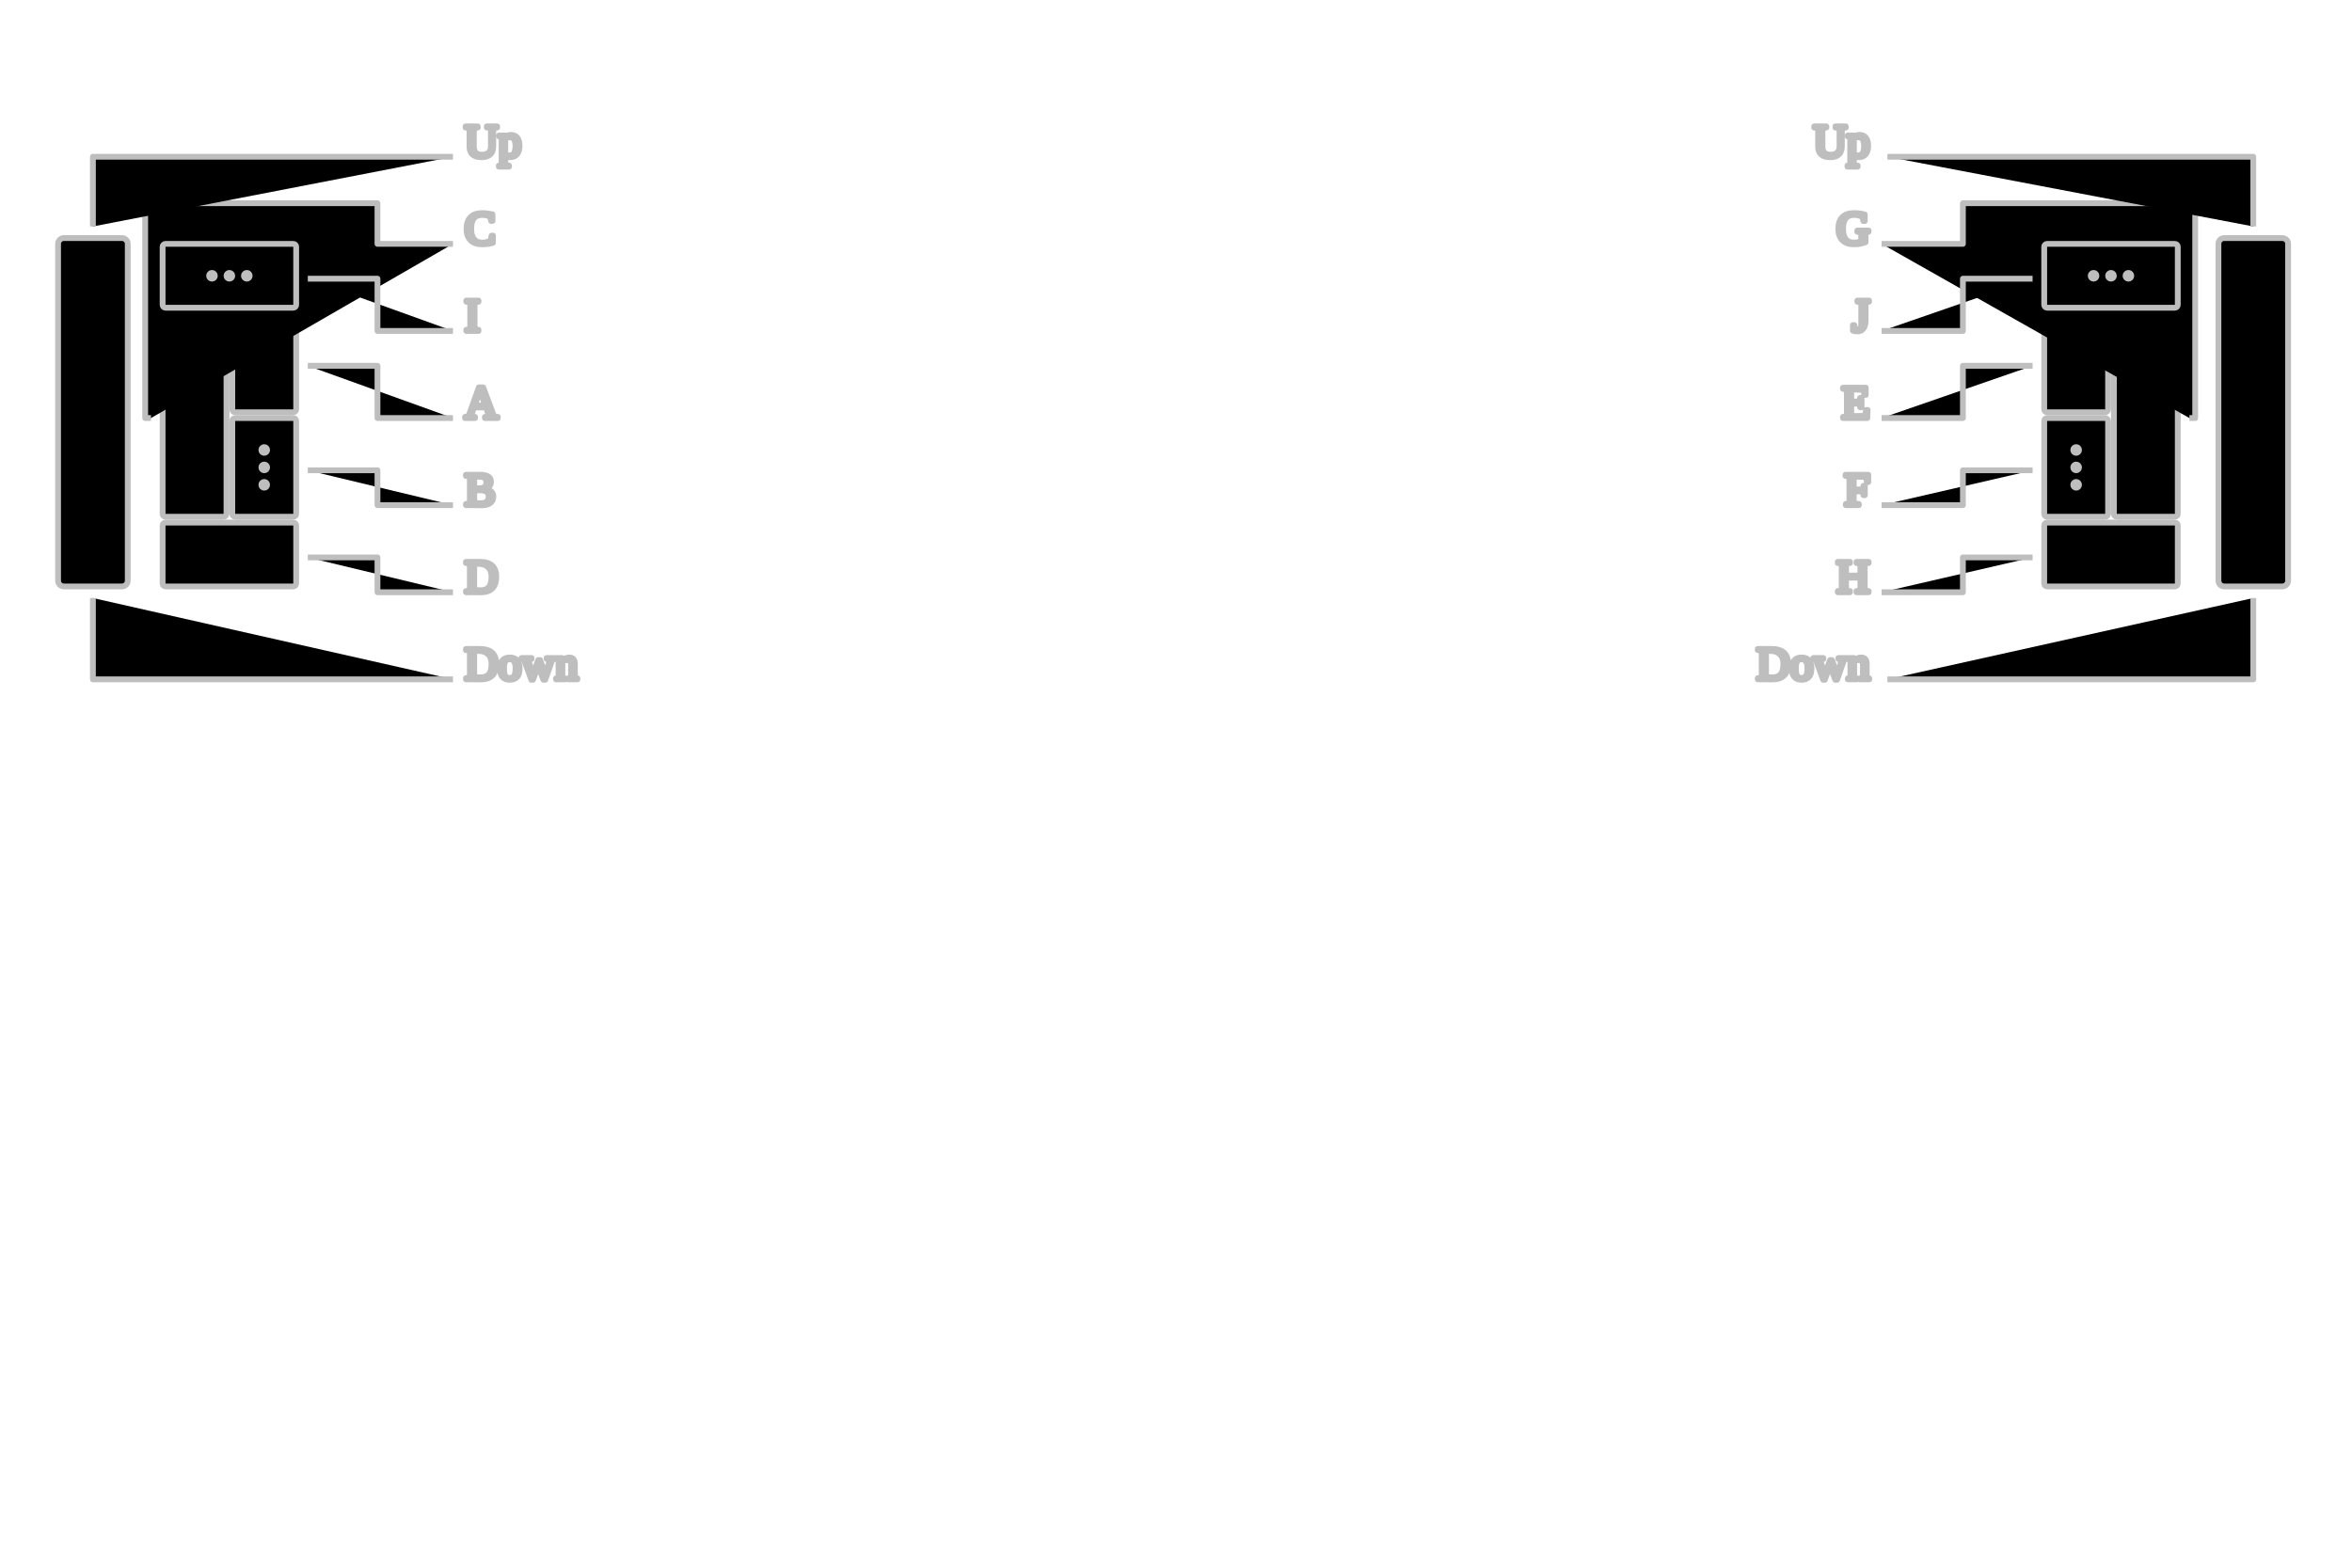
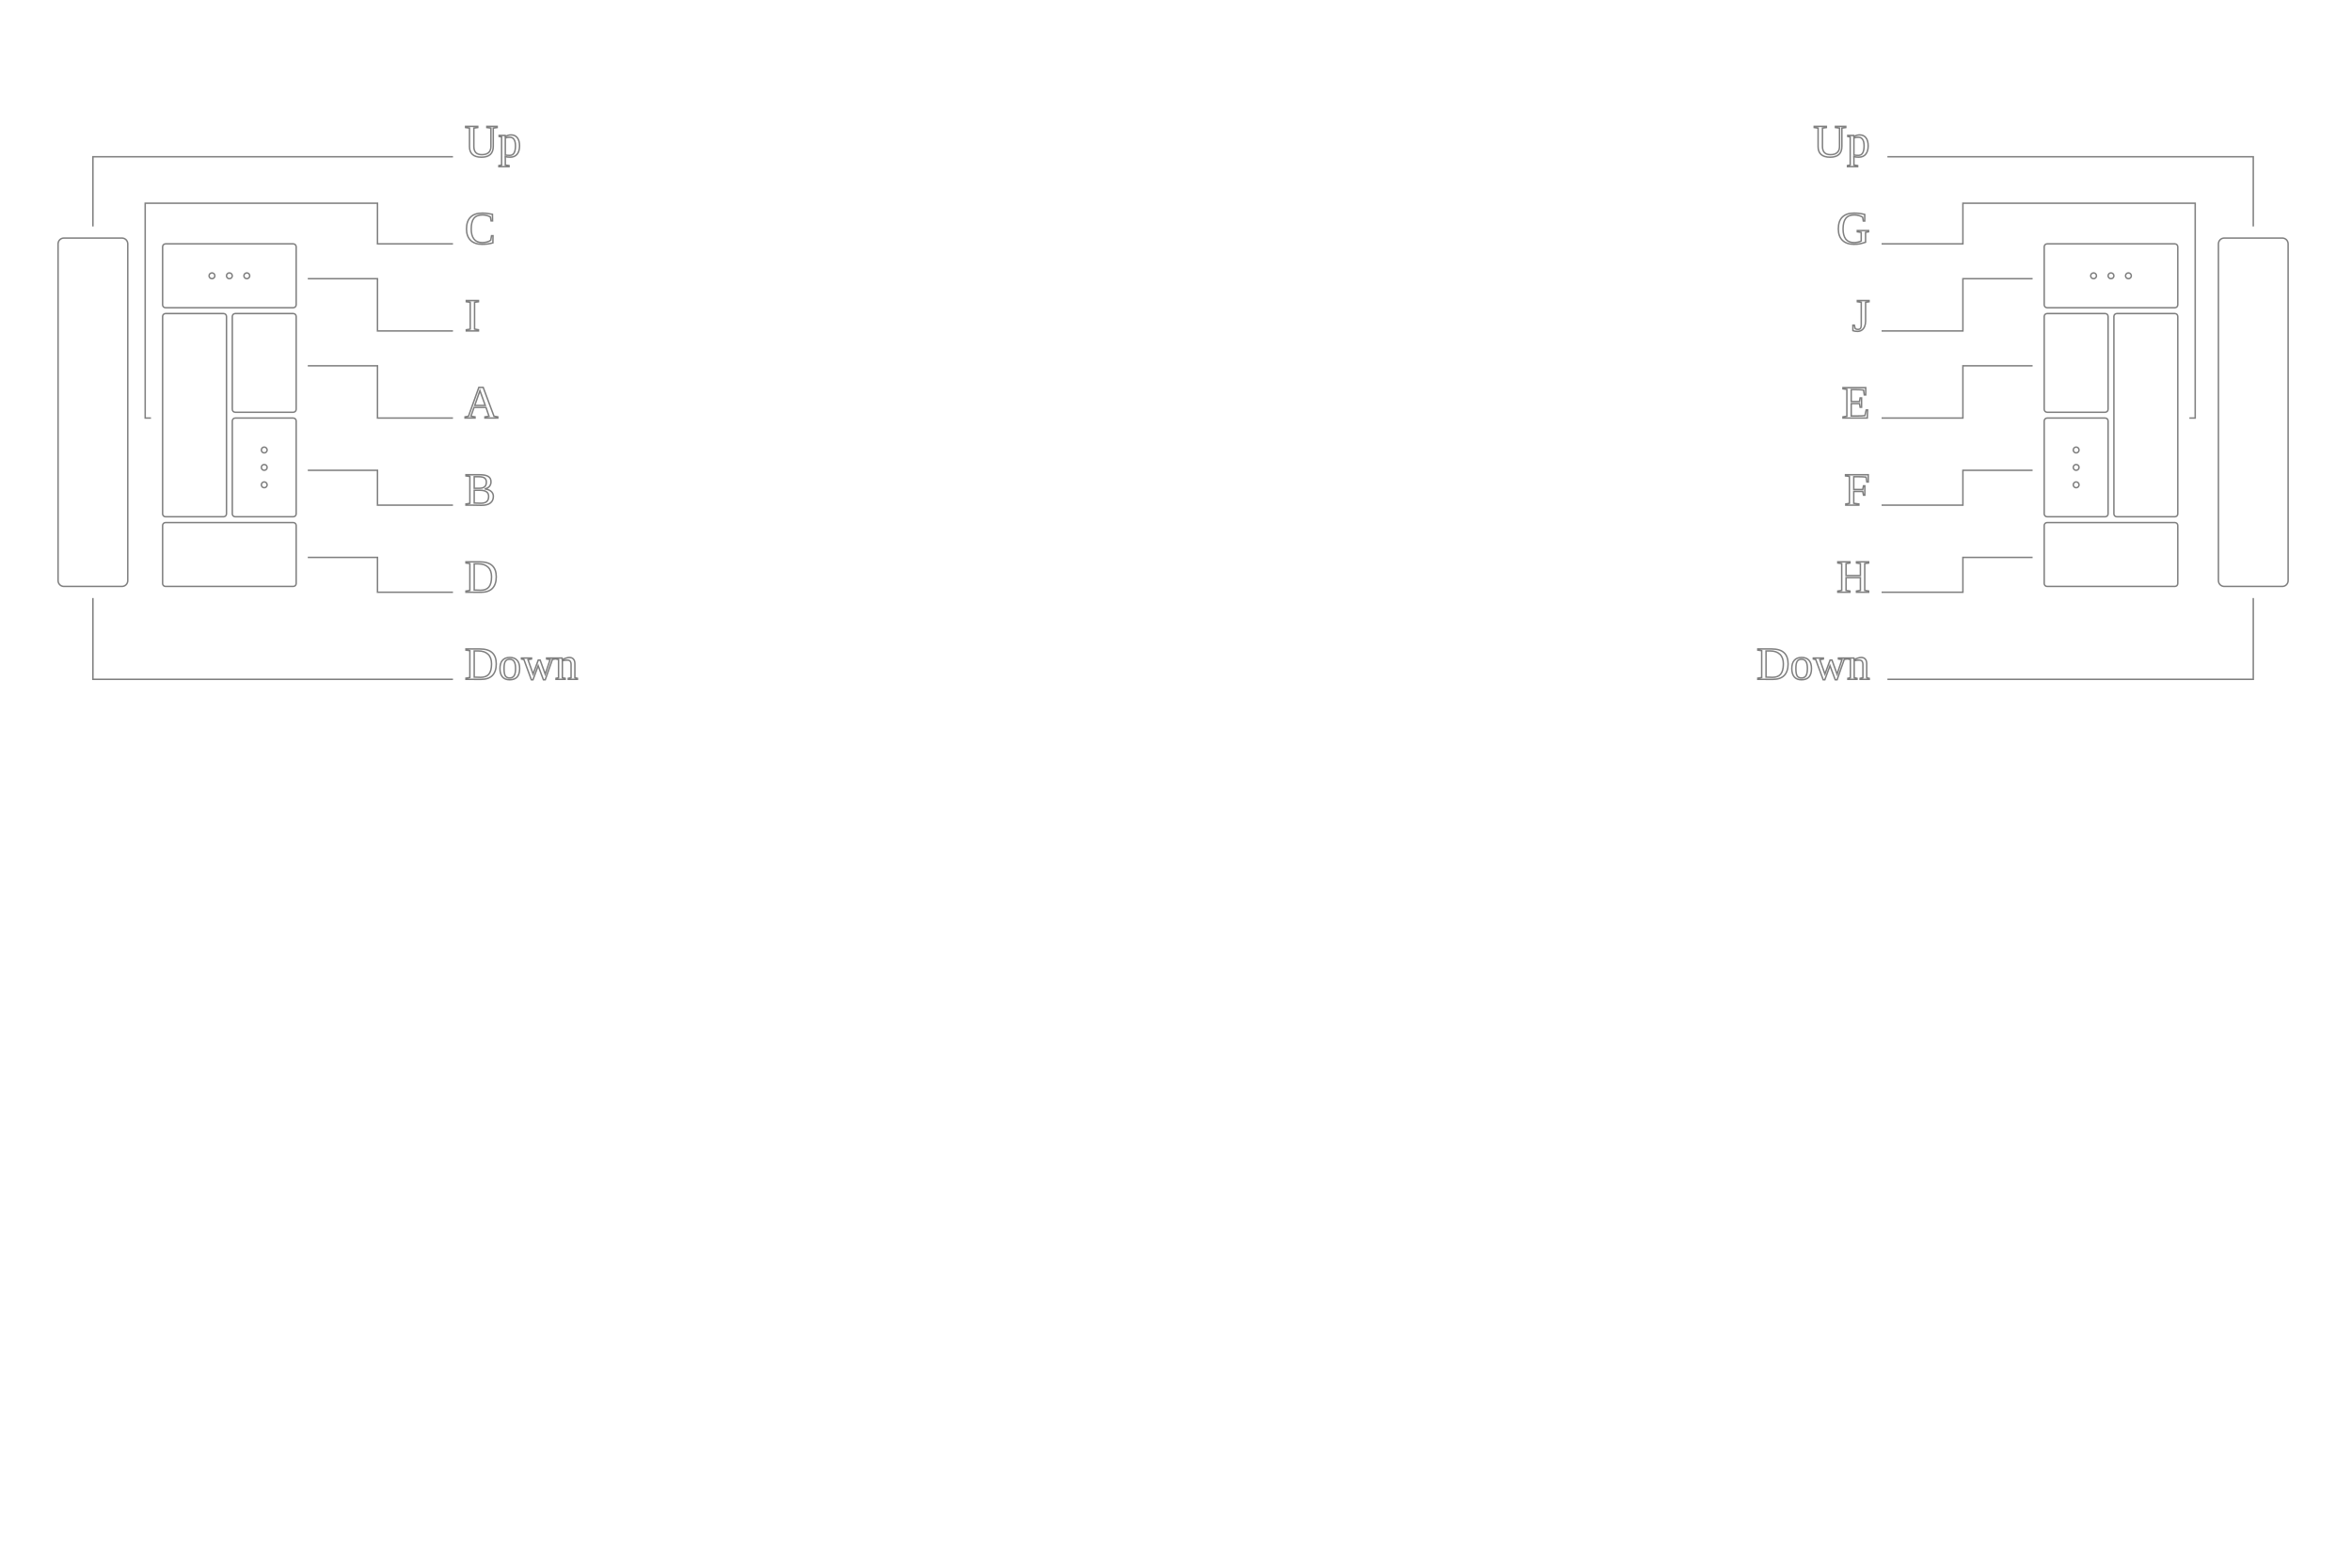
- <svg xmlns="http://www.w3.org/2000/svg" version="1.1" style="color:#000000;stroke:#bebebe;fill:#000000;stroke-linejoin:round;stroke-width:1;font-size:8" id="cintiq-12wx" width="405" height="270">
+ <svg xmlns="http://www.w3.org/2000/svg" version="1.1" style="color:#000000;stroke:#7f7f7f;fill:none;stroke-width:.25;font-size:8" id="cintiq-12wx" width="405" height="270">
  <g>
    <rect id="ButtonA" class="A Button" rx=".5" ry=".5" x="40" y="54" width="11" height="17" />
    <path id="LeaderA" class="A Leader" d="M 53 63 L 65 63 L 65 72 L 78 72" />
    <text id="LabelA" class="A Label" x="80" y="72" style="text-anchor:start;">A</text>
  </g>
  <g>
    <rect id="ButtonB" class="B Button" rx=".5" ry=".5" x="40" y="72" width="11" height="17" />
    <circle id="DotB1" cx="45.5" cy="77.5" r=".5" />
    <circle id="DotB2" cx="45.5" cy="80.5" r=".5" />
    <circle id="DotB3" cx="45.5" cy="83.5" r=".5" />
    <path id="LeaderB" class="B Leader" d="M 53 81 L 65 81 L 65 87 L 78 87" />
    <text id="LabelB" class="B Label" x="80" y="87" style="text-anchor:start;">B</text>
  </g>
  <g>
    <rect id="ButtonC" class="C Button" x="28" y="54" rx=".5" ry=".5" width="11" height="35" />
    <path id="LeaderC" class="C Leader" d="M 26 72 L 25 72 L 25 35 L 65 35 L 65 42 L 78 42" />
    <text id="LabelC" class="C Label" x="80" y="42" style="text-anchor:start;">C</text>
  </g>
  <g>
    <rect id="ButtonD" class="D Button" x="28" y="90" rx=".5" ry=".5" width="23" height="11" />
    <path id="LeaderD" class="D Leader" d="M 53 96 L 65 96 L 65 102 L 78 102" />
    <text id="LabelD" class="D Label" x="80" y="102" style="text-anchor:start;">D</text>
  </g>
  <g>
    <rect id="ButtonE" class="E Button" x="352" y="54" rx=".5" ry=".5" width="11" height="17" />
    <path id="LeaderE" class="E Leader" d="M 350 63 L 338 63 L 338 72 L 324 72" />
    <text id="LabelE" class="E Label" x="322" y="72" style="text-anchor:end;">E</text>
  </g>
  <g>
    <rect id="ButtonF" class="F Button" x="352" y="72" rx=".5" ry=".5" width="11" height="17" />
    <circle id="DotF1" cx="357.5" cy="77.5" r=".5" />
    <circle id="DotF2" cx="357.5" cy="80.5" r=".5" />
    <circle id="DotF3" cx="357.5" cy="83.5" r=".5" />
    <path id="LeaderF" class="F Leader" d="M 350 81 L 338 81 L 338 87 L 324 87" />
    <text id="LabelF" class="F Label" x="322" y="87" style="text-anchor:end;">F</text>
  </g>
  <g>
    <rect id="ButtonG" class="G Button" x="364" y="54" rx=".5" ry=".5" width="11" height="35" />
    <path id="LeaderG" class="G Leader" d="M 377 72 L 378 72 L 378 35 L 338 35 L 338 42 L 324 42" />
    <text id="LabelG" class="G Label" x="322" y="42" style="text-anchor:end;">G</text>
  </g>
  <g>
    <rect id="ButtonH" class="H Button" x="352" y="90" rx=".5" ry=".5" width="23" height="11" />
    <path id="LeaderH" class="H Leader" d="M 350 96 L 338 96 L 338 102 L 324 102" />
    <text id="LabelH" class="H Label" x="322" y="102" style="text-anchor:end;">H</text>
  </g>
  <g>
    <rect id="ButtonI" class="I Button" x="28" y="42" rx=".5" ry=".5" width="23" height="11" />
    <circle id="DotI1" cx="36.5" cy="47.5" r=".5" />
    <circle id="DotI2" cx="39.5" cy="47.5" r=".5" />
    <circle id="DotI3" cx="42.5" cy="47.5" r=".5" />
    <path id="LeaderI" class="I Leader" d="M 53 48 L 65 48 L 65 57 L 78 57" />
    <text id="LabelI" class="I Label" x="80" y="57" style="text-anchor:start;">I</text>
  </g>
  <g>
    <rect id="ButtonJ" class="J Button" x="352" y="42" rx=".5" ry=".5" width="23" height="11" />
    <circle id="DotJ1" cx="360.5" cy="47.5" r=".5" />
    <circle id="DotJ2" cx="363.5" cy="47.5" r=".5" />
    <circle id="DotJ3" cx="366.5" cy="47.5" r=".5" />
    <path id="LeaderJ" class="J Leader" d="M 350 48 L 338 48 L 338 57 L 324 57" />
    <text id="LabelJ" class="J Label" x="322" y="57" style="text-anchor:end;">J</text>
  </g>
  <g>
    <rect id="Strip" class="Strip TouchStrip" x="10" y="41" rx="1" ry="1" width="12" height="60" />
    <path id="LeaderStripUp" class="StripUp Strip Leader" d="M 16 39 L 16 27 L 78 27" />
    <text id="LabelStripUp" class="StripUp Strip Label" x="80" y="27" style="text-anchor:start;">Up</text>
    <path id="LeaderStripDown" class="StripDown Strip Leader" d="M 16 103 L 16 117 L 78 117" />
    <text id="LabelStripDown" class="StripDown Strip Label" x="80" y="117" style="text-anchor:start;">Down</text>
  </g>
  <g>
    <rect id="Strip2" class="Strip2 TouchStrip" x="382" y="41" rx="1" ry="1" width="12" height="60" />
    <path id="LeaderStrip2Up" class="Strip2Up Strip2 Leader" d="M 388 39 L 388 27 L 325 27" />
    <text id="LabelStrip2Up" class="Strip2Up Strip2 Label" x="322" y="27" style="text-anchor:end;">Up</text>
    <path id="LeaderStrip2Down" class="Strip2Down Strip2 Leader" d="M 388 103 L 388 117 L 325 117" />
    <text id="LabelStrip2Down" class="Strip2Down Strip2 Label" x="322" y="117" style="text-anchor:end;">Down</text>
  </g>
</svg>
